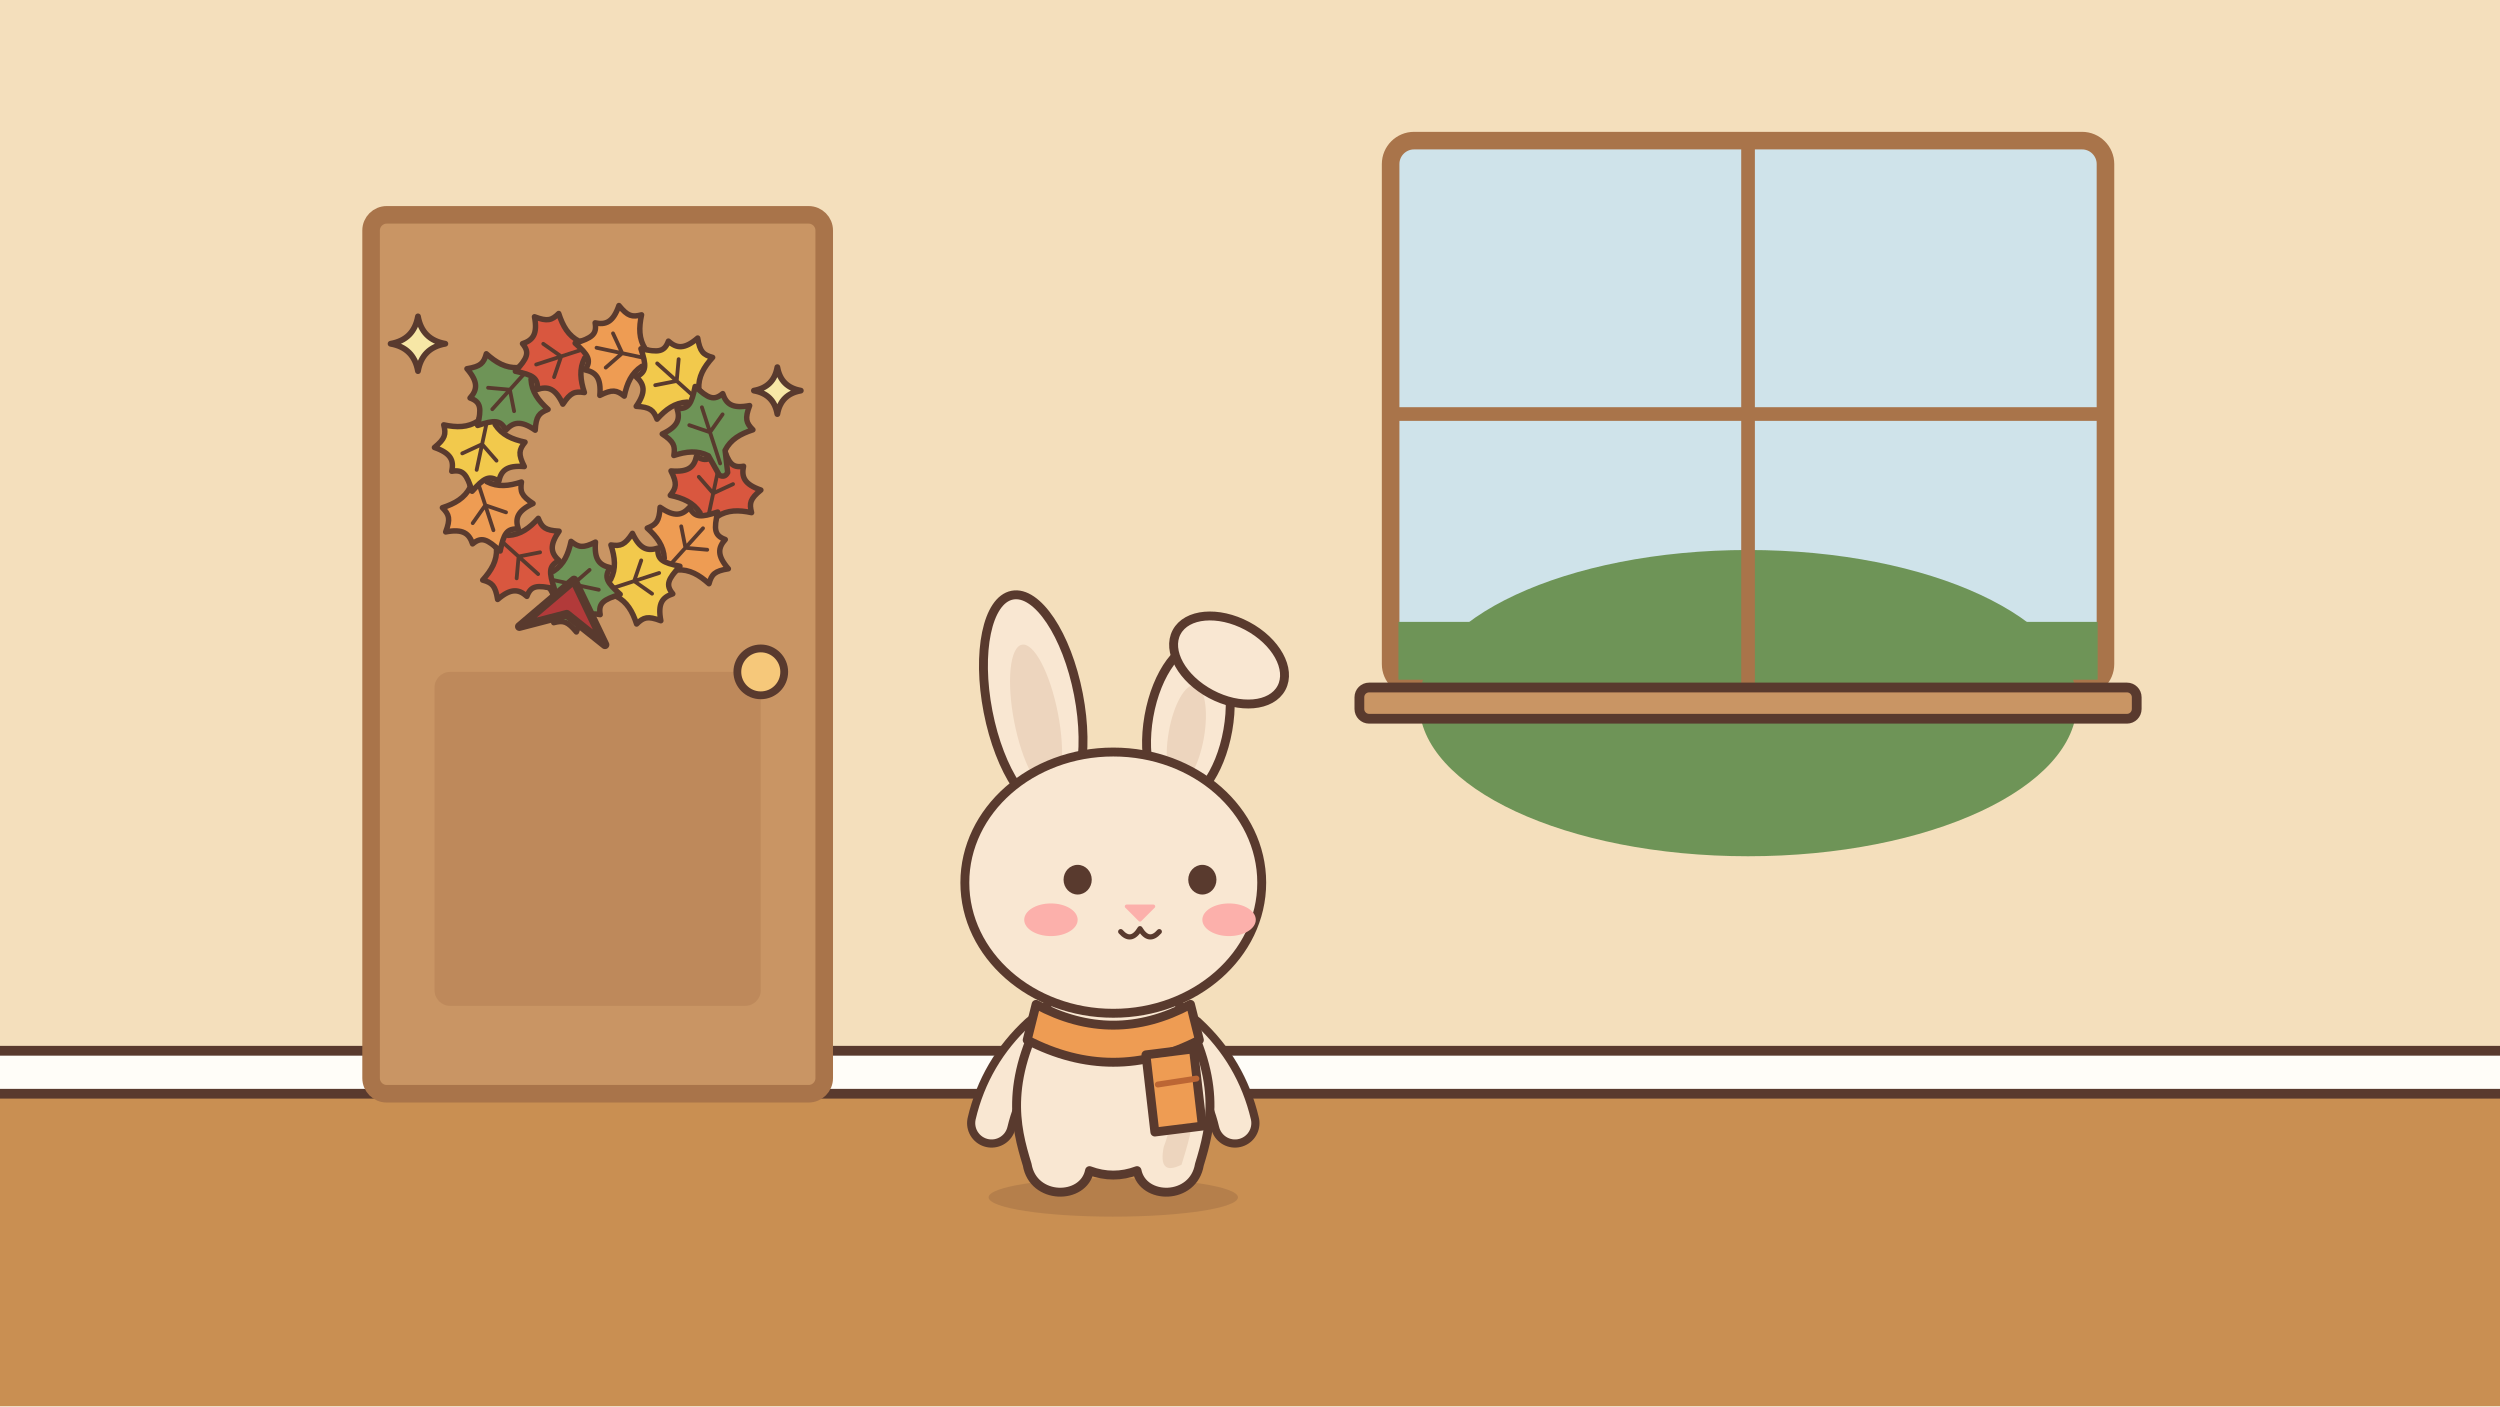
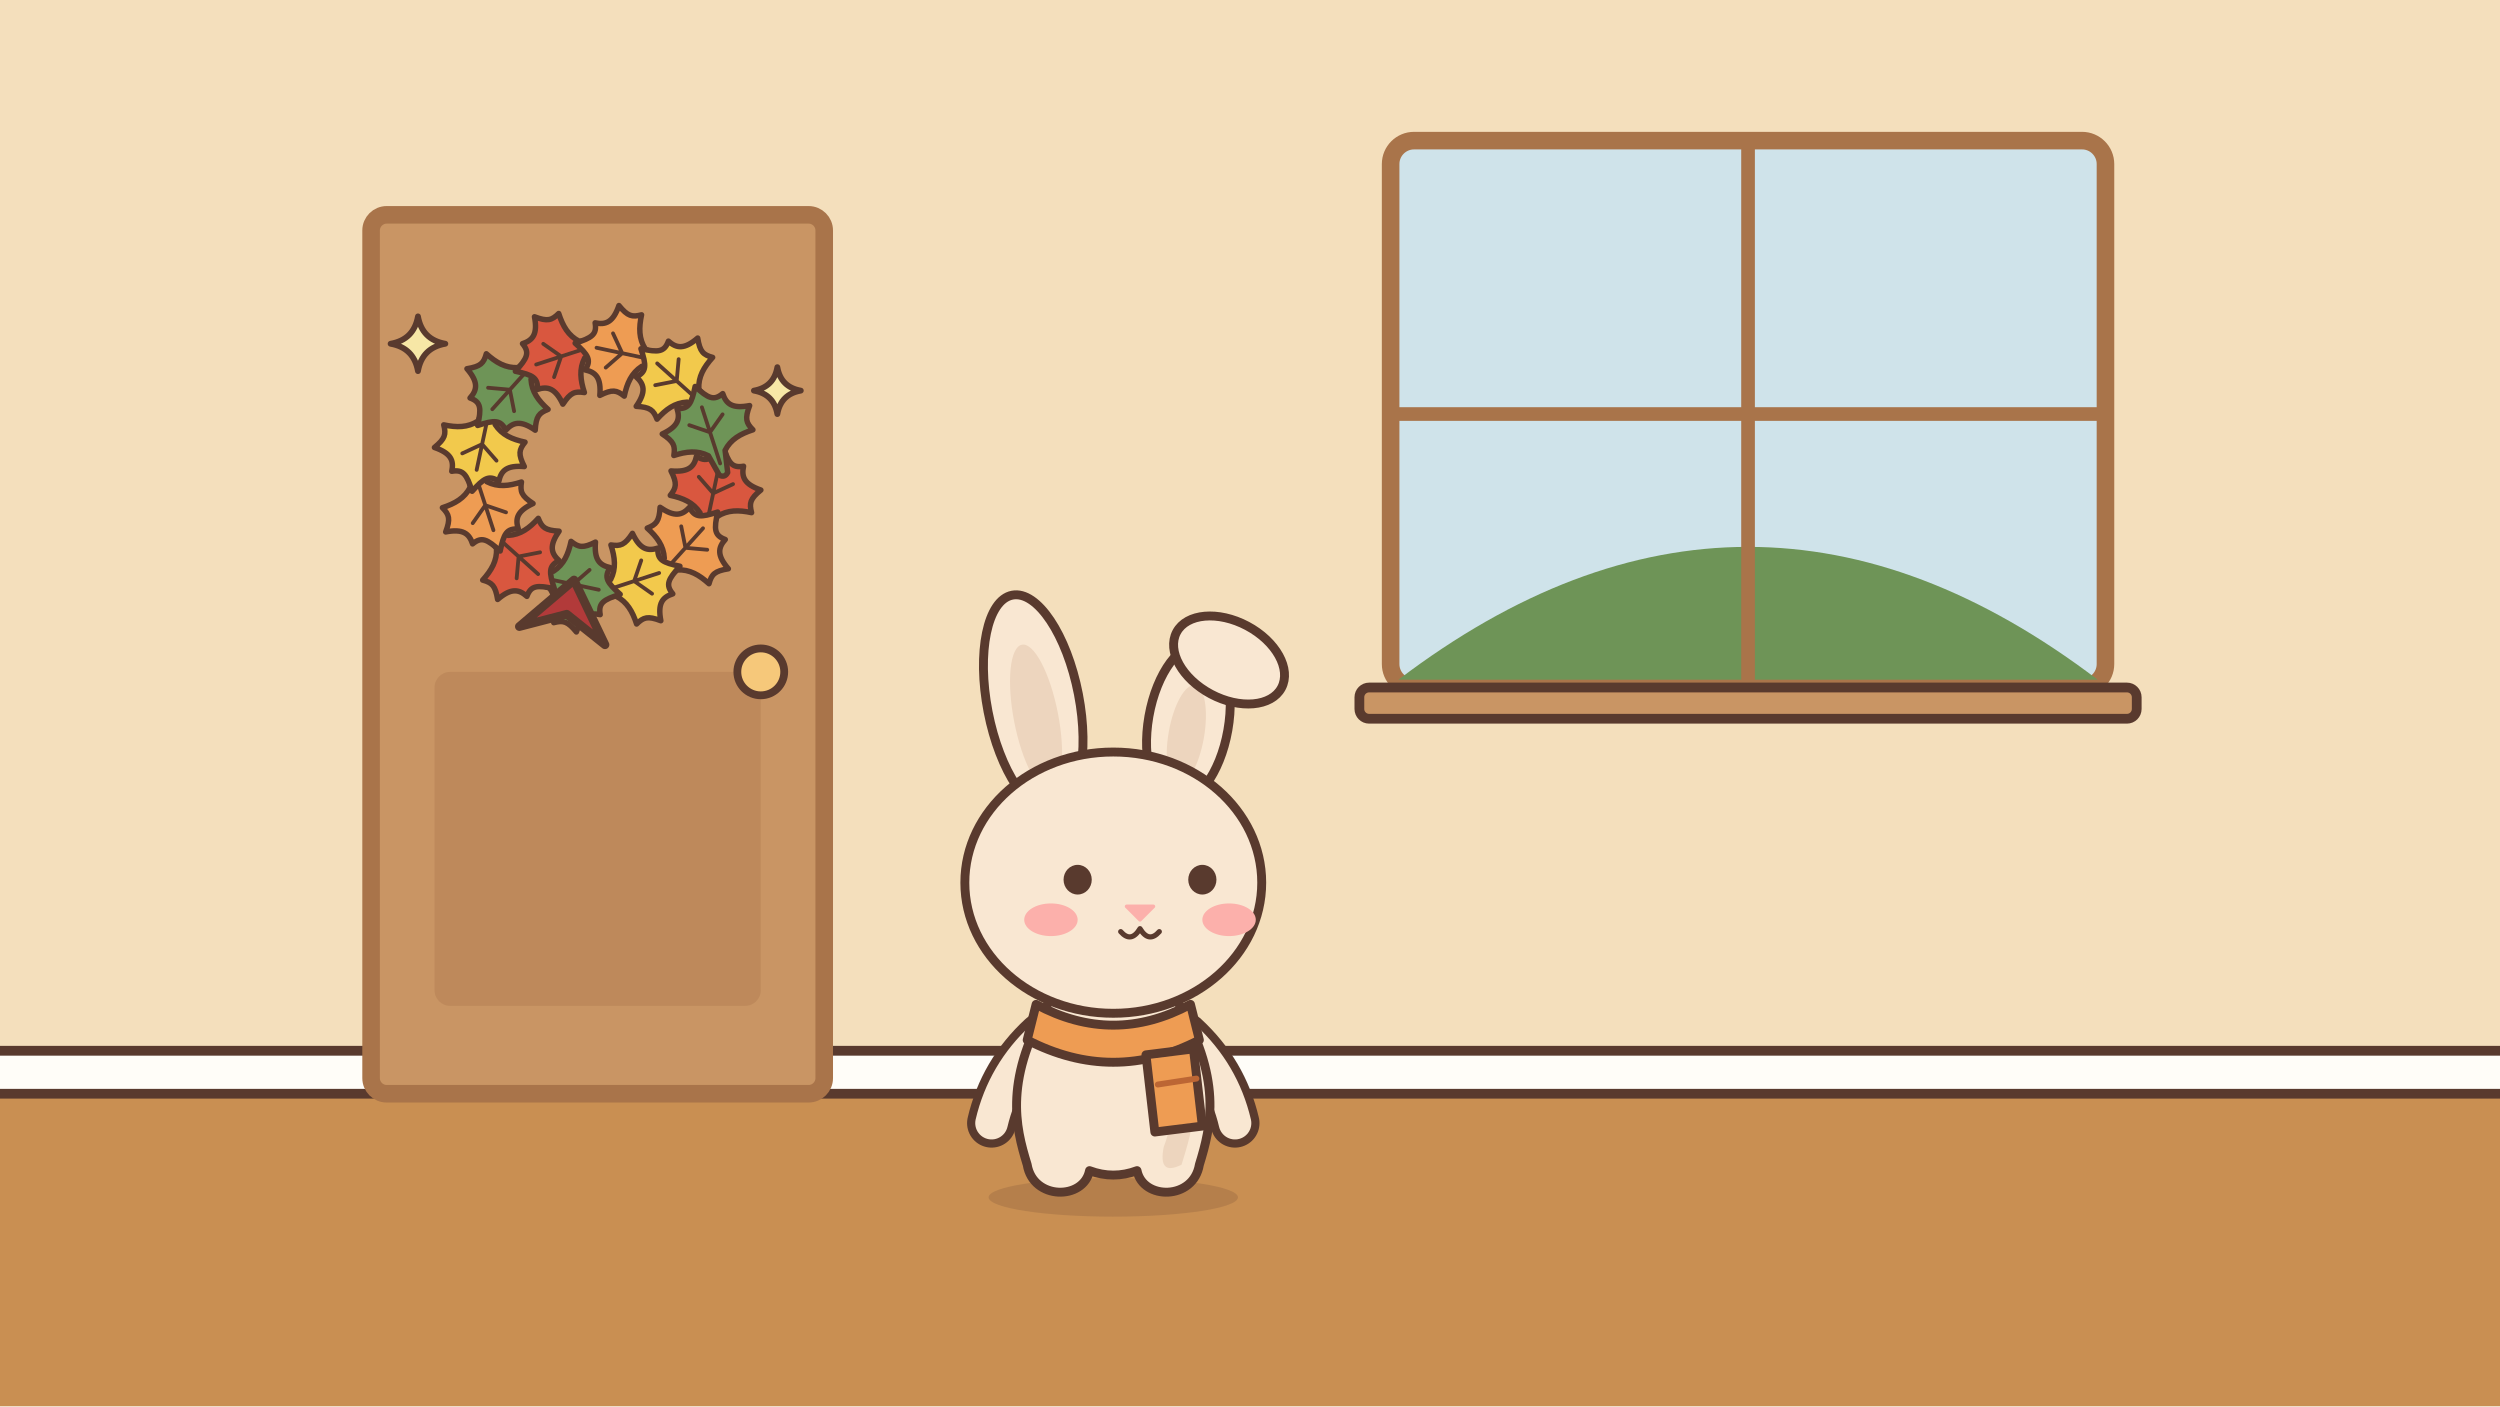
<svg xmlns="http://www.w3.org/2000/svg" viewBox="0 0 1280 720">
  <rect x="0" y="0" width="1280" height="720" rx="0" fill="#F4DFBC" />
  <rect x="0" y="560" width="1280" height="160" rx="0" fill="#C98F52" />
  <rect x="0" y="538" width="1280" height="22" rx="0" fill="#FFFDF8" />
  <path d="M0 538H1280M0 560H1280" fill="none" stroke="#593A2E" stroke-width="5" stroke-linejoin="round" stroke-linecap="round" />
  <rect x="190" y="110" width="232" height="450" rx="8" fill="#C99564" stroke="#A9744A" stroke-width="9" stroke-linejoin="round" stroke-linecap="round" />
  <rect x="222.48" y="344" width="167.04" height="171" rx="8" fill="#A9744A" opacity=".35" />
  <ellipse cx="389.52" cy="344" rx="12" ry="12" fill="#F6C87A" stroke="#593A2E" stroke-width="4" stroke-linejoin="round" stroke-linecap="round" />
  <g transform="translate(306 240) rotate(12) scale(1.12)">
    <g transform="translate(54 0) rotate(0) scale(0.5) translate(-50 -50)">
      <path d="M50 6C58 20 62 24 72 20C72 30 76 36 92 38C84 48 84 52 88 60C76 60 66 62 58 70L54 90Q50 94 46 90L42 70C34 62 24 60 12 60C16 52 16 48 8 38C24 36 28 30 28 20C38 24 42 20 50 6Z" fill="#D9573F" stroke="#593A2E" stroke-width="5" stroke-linejoin="round" stroke-linecap="round" />
      <path d="M50 26L50 80M50 50L34 38M50 50L66 38" fill="none" stroke="#593A2E" stroke-width="3.5" stroke-linejoin="round" stroke-linecap="round" />
    </g>
    <g transform="translate(46.76537 27) rotate(30) scale(0.5) translate(-50 -50)">
      <path d="M50 6C58 20 62 24 72 20C72 30 76 36 92 38C84 48 84 52 88 60C76 60 66 62 58 70L54 90Q50 94 46 90L42 70C34 62 24 60 12 60C16 52 16 48 8 38C24 36 28 30 28 20C38 24 42 20 50 6Z" fill="#EE9C53" stroke="#593A2E" stroke-width="5" stroke-linejoin="round" stroke-linecap="round" />
      <path d="M50 26L50 80M50 50L34 38M50 50L66 38" fill="none" stroke="#593A2E" stroke-width="3.5" stroke-linejoin="round" stroke-linecap="round" />
    </g>
    <g transform="translate(27 46.76537) rotate(60) scale(0.5) translate(-50 -50)">
      <path d="M50 6C58 20 62 24 72 20C72 30 76 36 92 38C84 48 84 52 88 60C76 60 66 62 58 70L54 90Q50 94 46 90L42 70C34 62 24 60 12 60C16 52 16 48 8 38C24 36 28 30 28 20C38 24 42 20 50 6Z" fill="#F2C94C" stroke="#593A2E" stroke-width="5" stroke-linejoin="round" stroke-linecap="round" />
      <path d="M50 26L50 80M50 50L34 38M50 50L66 38" fill="none" stroke="#593A2E" stroke-width="3.5" stroke-linejoin="round" stroke-linecap="round" />
    </g>
    <g transform="translate(3.3065463576978537e-15 54) rotate(90) scale(0.5) translate(-50 -50)">
      <path d="M50 6C58 20 62 24 72 20C72 30 76 36 92 38C84 48 84 52 88 60C76 60 66 62 58 70L54 90Q50 94 46 90L42 70C34 62 24 60 12 60C16 52 16 48 8 38C24 36 28 30 28 20C38 24 42 20 50 6Z" fill="#6E9457" stroke="#593A2E" stroke-width="5" stroke-linejoin="round" stroke-linecap="round" />
      <path d="M50 26L50 80M50 50L34 38M50 50L66 38" fill="none" stroke="#593A2E" stroke-width="3.5" stroke-linejoin="round" stroke-linecap="round" />
    </g>
    <g transform="translate(-27 46.76537) rotate(120) scale(0.5) translate(-50 -50)">
      <path d="M50 6C58 20 62 24 72 20C72 30 76 36 92 38C84 48 84 52 88 60C76 60 66 62 58 70L54 90Q50 94 46 90L42 70C34 62 24 60 12 60C16 52 16 48 8 38C24 36 28 30 28 20C38 24 42 20 50 6Z" fill="#D9573F" stroke="#593A2E" stroke-width="5" stroke-linejoin="round" stroke-linecap="round" />
      <path d="M50 26L50 80M50 50L34 38M50 50L66 38" fill="none" stroke="#593A2E" stroke-width="3.5" stroke-linejoin="round" stroke-linecap="round" />
    </g>
    <g transform="translate(-46.76537 27) rotate(150) scale(0.5) translate(-50 -50)">
      <path d="M50 6C58 20 62 24 72 20C72 30 76 36 92 38C84 48 84 52 88 60C76 60 66 62 58 70L54 90Q50 94 46 90L42 70C34 62 24 60 12 60C16 52 16 48 8 38C24 36 28 30 28 20C38 24 42 20 50 6Z" fill="#EE9C53" stroke="#593A2E" stroke-width="5" stroke-linejoin="round" stroke-linecap="round" />
      <path d="M50 26L50 80M50 50L34 38M50 50L66 38" fill="none" stroke="#593A2E" stroke-width="3.5" stroke-linejoin="round" stroke-linecap="round" />
    </g>
    <g transform="translate(-54 6.6130927153957075e-15) rotate(180) scale(0.5) translate(-50 -50)">
      <path d="M50 6C58 20 62 24 72 20C72 30 76 36 92 38C84 48 84 52 88 60C76 60 66 62 58 70L54 90Q50 94 46 90L42 70C34 62 24 60 12 60C16 52 16 48 8 38C24 36 28 30 28 20C38 24 42 20 50 6Z" fill="#F2C94C" stroke="#593A2E" stroke-width="5" stroke-linejoin="round" stroke-linecap="round" />
      <path d="M50 26L50 80M50 50L34 38M50 50L66 38" fill="none" stroke="#593A2E" stroke-width="3.5" stroke-linejoin="round" stroke-linecap="round" />
    </g>
    <g transform="translate(-46.76537 -27) rotate(210) scale(0.5) translate(-50 -50)">
      <path d="M50 6C58 20 62 24 72 20C72 30 76 36 92 38C84 48 84 52 88 60C76 60 66 62 58 70L54 90Q50 94 46 90L42 70C34 62 24 60 12 60C16 52 16 48 8 38C24 36 28 30 28 20C38 24 42 20 50 6Z" fill="#6E9457" stroke="#593A2E" stroke-width="5" stroke-linejoin="round" stroke-linecap="round" />
      <path d="M50 26L50 80M50 50L34 38M50 50L66 38" fill="none" stroke="#593A2E" stroke-width="3.5" stroke-linejoin="round" stroke-linecap="round" />
    </g>
    <g transform="translate(-27 -46.76537) rotate(240) scale(0.5) translate(-50 -50)">
      <path d="M50 6C58 20 62 24 72 20C72 30 76 36 92 38C84 48 84 52 88 60C76 60 66 62 58 70L54 90Q50 94 46 90L42 70C34 62 24 60 12 60C16 52 16 48 8 38C24 36 28 30 28 20C38 24 42 20 50 6Z" fill="#D9573F" stroke="#593A2E" stroke-width="5" stroke-linejoin="round" stroke-linecap="round" />
      <path d="M50 26L50 80M50 50L34 38M50 50L66 38" fill="none" stroke="#593A2E" stroke-width="3.5" stroke-linejoin="round" stroke-linecap="round" />
    </g>
    <g transform="translate(-9.91963907309356e-15 -54) rotate(270) scale(0.5) translate(-50 -50)">
      <path d="M50 6C58 20 62 24 72 20C72 30 76 36 92 38C84 48 84 52 88 60C76 60 66 62 58 70L54 90Q50 94 46 90L42 70C34 62 24 60 12 60C16 52 16 48 8 38C24 36 28 30 28 20C38 24 42 20 50 6Z" fill="#EE9C53" stroke="#593A2E" stroke-width="5" stroke-linejoin="round" stroke-linecap="round" />
      <path d="M50 26L50 80M50 50L34 38M50 50L66 38" fill="none" stroke="#593A2E" stroke-width="3.5" stroke-linejoin="round" stroke-linecap="round" />
    </g>
    <g transform="translate(27 -46.76537) rotate(300) scale(0.5) translate(-50 -50)">
      <path d="M50 6C58 20 62 24 72 20C72 30 76 36 92 38C84 48 84 52 88 60C76 60 66 62 58 70L54 90Q50 94 46 90L42 70C34 62 24 60 12 60C16 52 16 48 8 38C24 36 28 30 28 20C38 24 42 20 50 6Z" fill="#F2C94C" stroke="#593A2E" stroke-width="5" stroke-linejoin="round" stroke-linecap="round" />
      <path d="M50 26L50 80M50 50L34 38M50 50L66 38" fill="none" stroke="#593A2E" stroke-width="3.5" stroke-linejoin="round" stroke-linecap="round" />
    </g>
    <g transform="translate(46.76537 -27) rotate(330) scale(0.5) translate(-50 -50)">
      <path d="M50 6C58 20 62 24 72 20C72 30 76 36 92 38C84 48 84 52 88 60C76 60 66 62 58 70L54 90Q50 94 46 90L42 70C34 62 24 60 12 60C16 52 16 48 8 38C24 36 28 30 28 20C38 24 42 20 50 6Z" fill="#6E9457" stroke="#593A2E" stroke-width="5" stroke-linejoin="round" stroke-linecap="round" />
      <path d="M50 26L50 80M50 50L34 38M50 50L66 38" fill="none" stroke="#593A2E" stroke-width="3.5" stroke-linejoin="round" stroke-linecap="round" />
    </g>
    <path d="M0 52L-20 78L0 68L20 78Z" fill="#B23A3A" stroke="#593A2E" stroke-width="4" stroke-linejoin="round" stroke-linecap="round" />
  </g>
  <path d="M214 162Q216.1 173.9 228 176Q216.1 178.1 214 190Q211.9 178.1 200 176Q211.9 173.9 214 162Z" fill="#F7E7A6" stroke="#593A2E" stroke-width="3" stroke-linejoin="round" stroke-linecap="round" />
  <path d="M398 188Q399.8 198.2 410 200Q399.8 201.8 398 212Q396.2 201.8 386 200Q396.2 198.2 398 188Z" fill="#F7E7A6" stroke="#593A2E" stroke-width="3" stroke-linejoin="round" stroke-linecap="round" />
  <rect x="712" y="72" width="366" height="280" rx="12" fill="#CFE3EA" stroke="#A9744A" stroke-width="9" stroke-linejoin="round" stroke-linecap="round" />
-   <ellipse cx="895" cy="360" rx="168.36" ry="78.4" fill="#6E9457" />
-   <rect x="716" y="318.4" width="358" height="29.6" rx="0" fill="#6E9457" />
+   <path d="M716 348Q895 212 1074 348Z" fill="#6E9457" />
  <path d="M895 72V352M712 212H1078" fill="none" stroke="#A9744A" stroke-width="7" stroke-linejoin="round" stroke-linecap="round" />
  <rect x="696" y="352" width="398" height="16" rx="5" fill="#C99564" stroke="#593A2E" stroke-width="5" stroke-linejoin="round" stroke-linecap="round" />
  <g transform="translate(570 610) scale(0.76)">
    <ellipse cx="0" cy="4" rx="84" ry="13" fill="rgba(89,58,46,.18)" />
    <g transform="rotate(0)">
      <g transform="rotate(-11 -44 -278)">
        <ellipse cx="-44" cy="-330" rx="31" ry="74" fill="#F9E7D2" stroke="#593A2E" stroke-width="6" stroke-linejoin="round" stroke-linecap="round" />
        <ellipse cx="-44" cy="-320" rx="15" ry="50" fill="#EDD5BE" />
      </g>
      <g transform="rotate(10 44 -278)">
        <ellipse cx="44" cy="-316" rx="27" ry="54" fill="#F9E7D2" stroke="#593A2E" stroke-width="6" stroke-linejoin="round" stroke-linecap="round" />
        <ellipse cx="44" cy="-308" rx="12" ry="34" fill="#EDD5BE" />
      </g>
      <g transform="rotate(28 78 -358)">
        <ellipse cx="78" cy="-358" rx="40" ry="26" fill="#F9E7D2" stroke="#593A2E" stroke-width="6" stroke-linejoin="round" stroke-linecap="round" />
      </g>
      <path d="M-48 -104Q-74 -80 -82 -46" fill="none" stroke="#593A2E" stroke-width="33" stroke-linejoin="round" stroke-linecap="round" />
      <path d="M-48 -104Q-74 -80 -82 -46" fill="none" stroke="#F9E7D2" stroke-width="22" stroke-linecap="round" stroke-linejoin="round" />
      <path d="M48 -104Q74 -80 82 -46" fill="none" stroke="#593A2E" stroke-width="33" stroke-linejoin="round" stroke-linecap="round" />
      <path d="M48 -104Q74 -80 82 -46" fill="none" stroke="#F9E7D2" stroke-width="22" stroke-linecap="round" stroke-linejoin="round" />
      <path d="M-42 -130C-74 -76 -66 -44 -58 -18C-54 6 -20 6 -16 -14Q0 -8 16 -14C20 6 54 6 58 -18C66 -44 74 -76 42 -130Z" fill="#F9E7D2" stroke="#593A2E" stroke-width="6" stroke-linejoin="round" stroke-linecap="round" />
      <path d="M40 -116C62 -68 54 -44 46 -18Q30 -10 34 -30C42 -50 44 -90 40 -116Z" fill="#EDD5BE" />
      <path d="M-52 -126Q0 -98 52 -126L58 -102Q0 -72 -58 -102Z" fill="#EE9C53" stroke="#593A2E" stroke-width="6" stroke-linejoin="round" stroke-linecap="round" />
      <path d="M22 -92L54 -96L60 -44L28 -40Z" fill="#EE9C53" stroke="#593A2E" stroke-width="6" stroke-linejoin="round" stroke-linecap="round" />
      <path d="M30 -72L56 -76" fill="none" stroke="#BC6634" stroke-width="4" stroke-linejoin="round" stroke-linecap="round" />
      <ellipse cx="0" cy="-208" rx="100" ry="88" fill="#F9E7D2" stroke="#593A2E" stroke-width="6" stroke-linejoin="round" stroke-linecap="round" />
      <ellipse cx="-42" cy="-183" rx="18" ry="11" fill="#FCB0AB" />
      <ellipse cx="78" cy="-183" rx="18" ry="11" fill="#FCB0AB" />
      <ellipse cx="-24" cy="-210" rx="9.5" ry="10" fill="#593A2E" />
      <ellipse cx="60" cy="-210" rx="9.5" ry="10" fill="#593A2E" />
      <path d="M9 -192H27L18 -183Z" fill="#FCB0AB" stroke="#FCB0AB" stroke-width="2.5" stroke-linejoin="round" stroke-linecap="round" />
      <path d="M5 -175Q12 -167 18 -177Q24 -167 31 -175" fill="none" stroke="#593A2E" stroke-width="3.5" stroke-linejoin="round" stroke-linecap="round" />
    </g>
  </g>
</svg>
